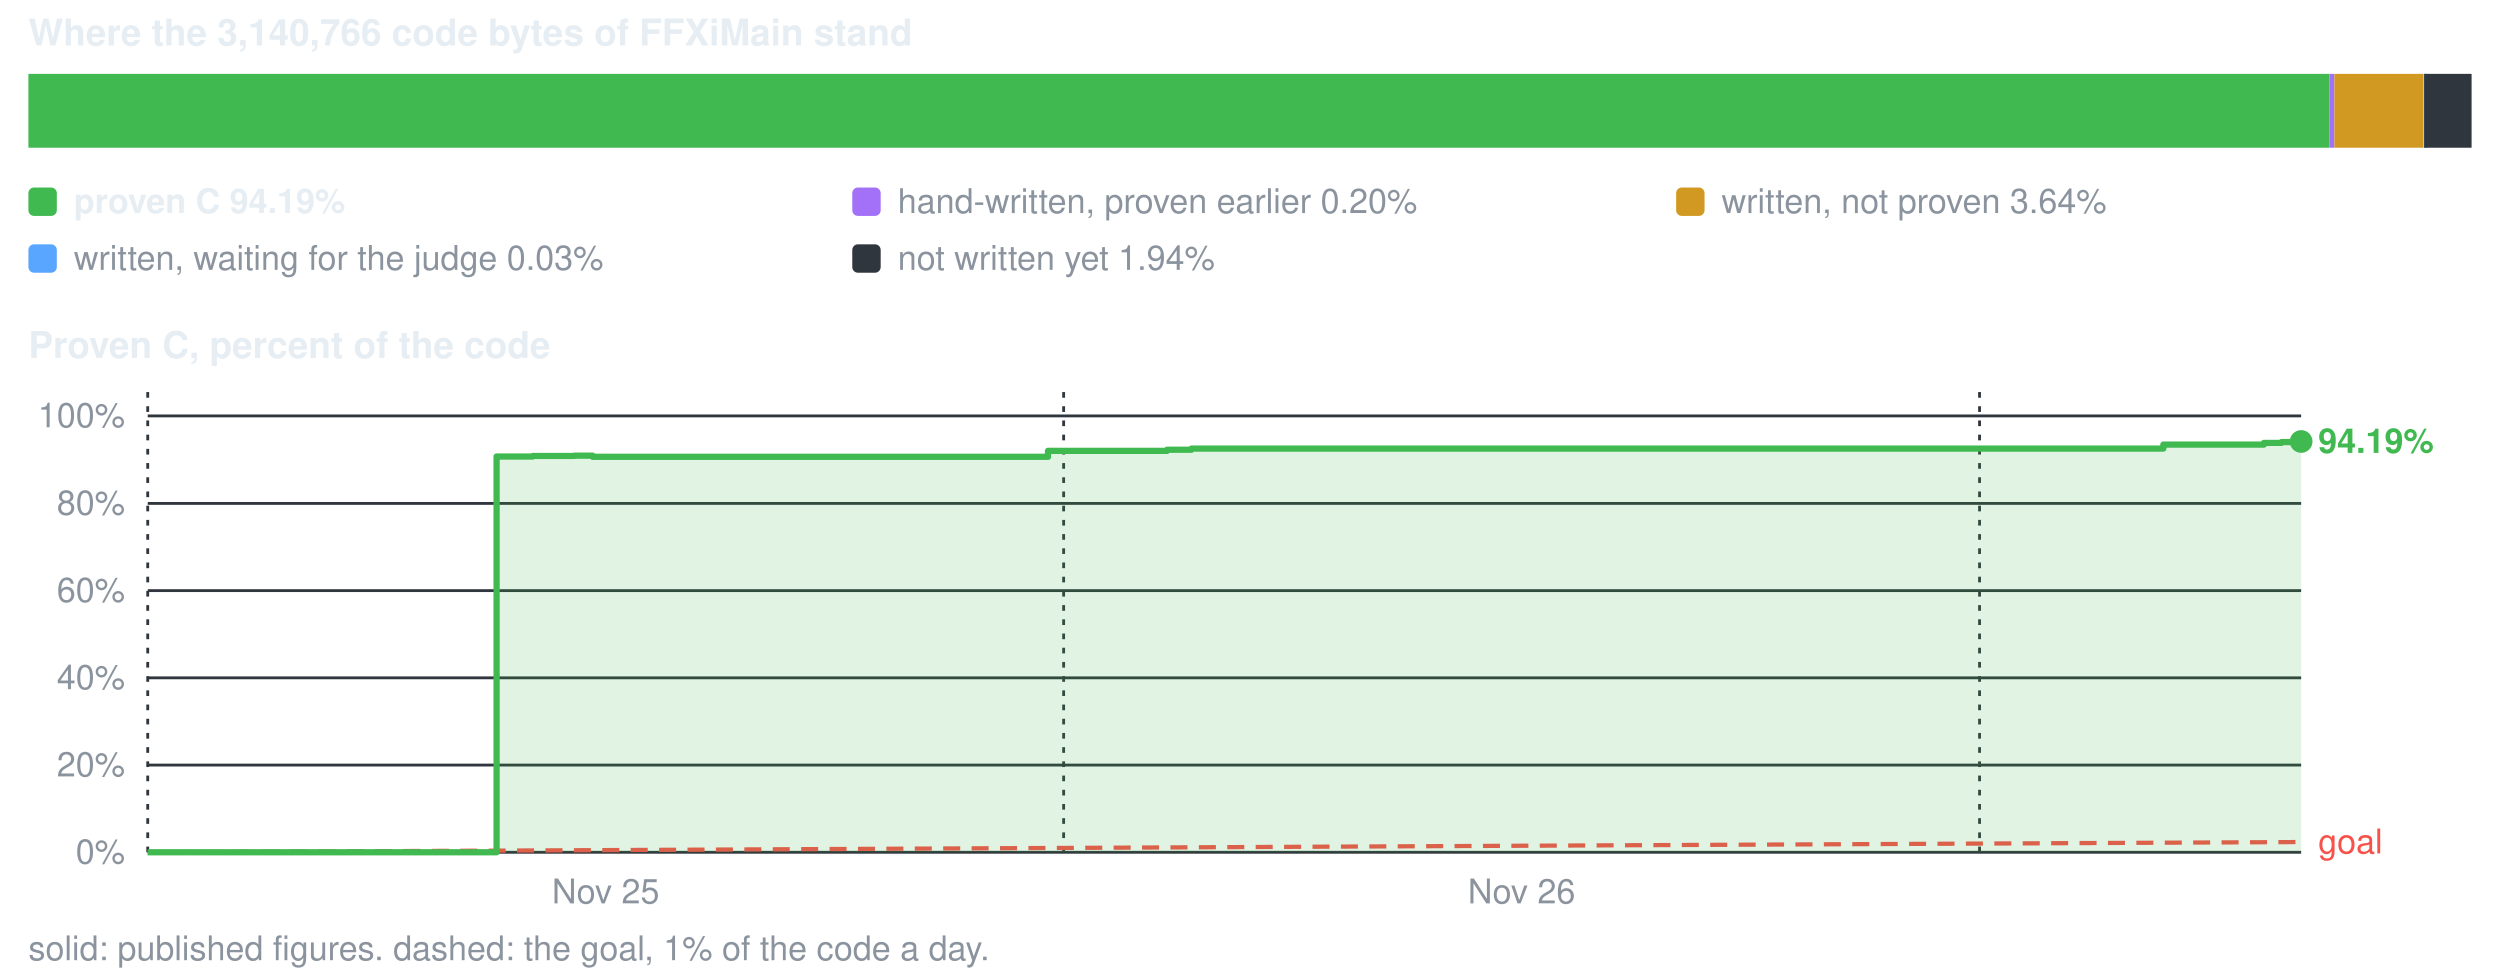
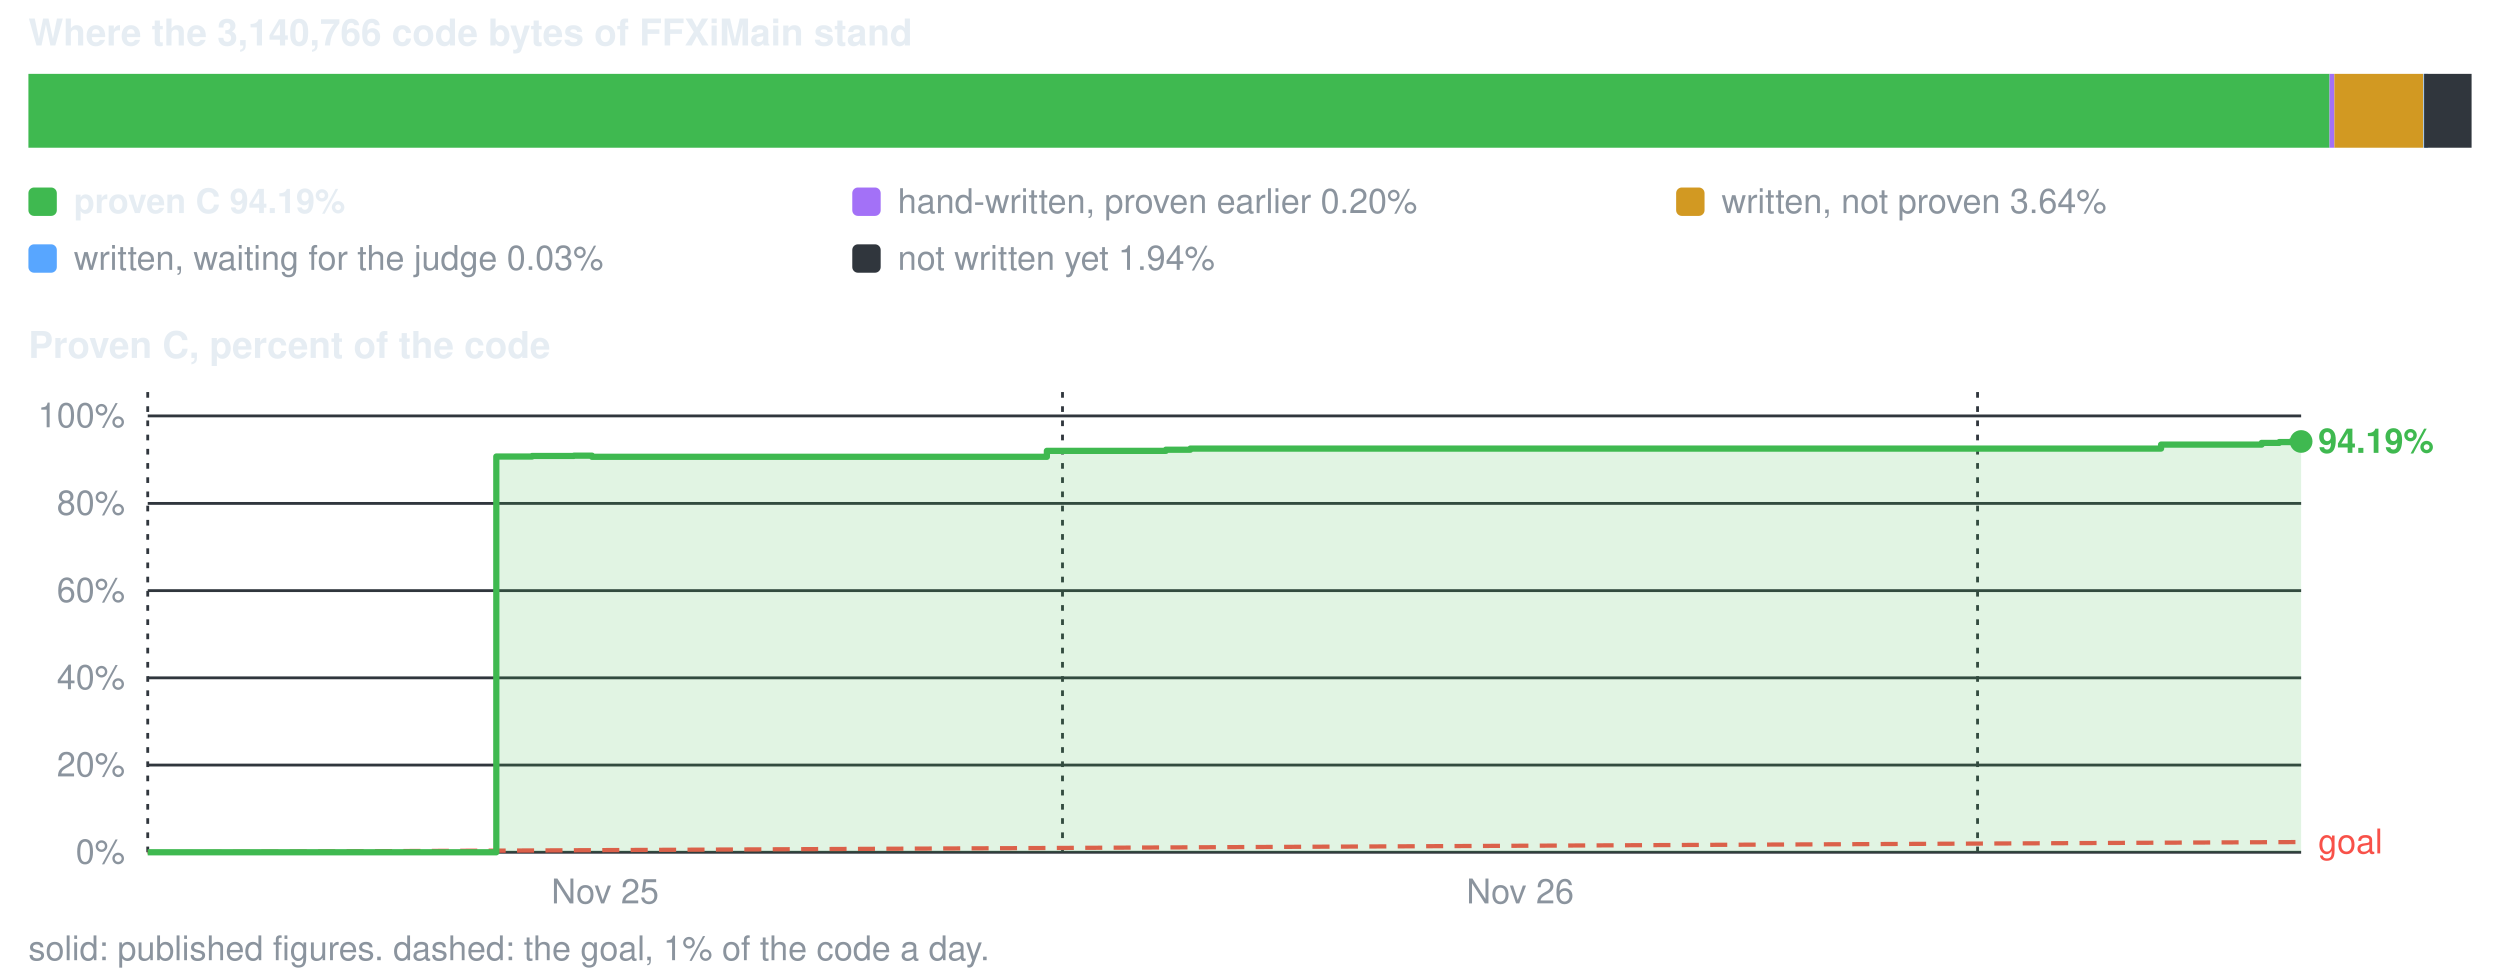
<svg xmlns="http://www.w3.org/2000/svg" viewBox="0 0 880 344" width="880" height="344" role="img" aria-label="conversion progress">
  <style>text{font-family:-apple-system,BlinkMacSystemFont,'Segoe UI',Helvetica,Arial,sans-serif;font-size:12px;fill:#8b949e}.s{fill:#e6edf3;font-weight:600}.b{font-size:13px}</style>
  <text x="10" y="16" class="s b">Where the 3,140,766 code bytes of FFXiMain stand</text>
  <rect x="10.0" y="26" width="810.0" height="26" fill="#3fb950" />
  <rect x="820.0" y="26" width="1.7" height="26" fill="#a371f7" />
  <rect x="821.7" y="26" width="31.3" height="26" fill="#d29922" />
  <rect x="853.1" y="26" width="1.5" height="26" fill="#58a6ff" />
  <rect x="853.3" y="26" width="16.7" height="26" fill="#30363d" />
  <rect x="10" y="66" width="10" height="10" rx="2" fill="#3fb950" />
  <text x="26" y="75" class="s">proven C 94.19%</text>
  <rect x="300" y="66" width="10" height="10" rx="2" fill="#a371f7" />
  <text x="316" y="75">hand-written, proven earlier 0.20%</text>
  <rect x="590" y="66" width="10" height="10" rx="2" fill="#d29922" />
  <text x="606" y="75">written, not proven 3.64%</text>
  <rect x="10" y="86" width="10" height="10" rx="2" fill="#58a6ff" />
  <text x="26" y="95">written, waiting for the judge 0.03%</text>
  <rect x="300" y="86" width="10" height="10" rx="2" fill="#30363d" />
  <text x="316" y="95">not written yet 1.94%</text>
  <text x="10" y="126" class="s b">Proven C, percent of the code</text>
  <line x1="52" y1="300.0" x2="810" y2="300.0" stroke="#30363d" stroke-width="1" />
  <text x="44" y="304.0" text-anchor="end">0%</text>
  <line x1="52" y1="269.3" x2="810" y2="269.3" stroke="#30363d" stroke-width="1" />
  <text x="44" y="273.3" text-anchor="end">20%</text>
  <line x1="52" y1="238.6" x2="810" y2="238.6" stroke="#30363d" stroke-width="1" />
  <text x="44" y="242.6" text-anchor="end">40%</text>
  <line x1="52" y1="207.9" x2="810" y2="207.9" stroke="#30363d" stroke-width="1" />
  <text x="44" y="211.9" text-anchor="end">60%</text>
  <line x1="52" y1="177.2" x2="810" y2="177.2" stroke="#30363d" stroke-width="1" />
  <text x="44" y="181.2" text-anchor="end">80%</text>
  <line x1="52" y1="146.4" x2="810" y2="146.4" stroke="#30363d" stroke-width="1" />
  <text x="44" y="150.4" text-anchor="end">100%</text>
  <line x1="52.0" y1="138" x2="52.0" y2="300" stroke="#30363d" stroke-width="1" stroke-dasharray="2 3" />
-   <text x="213.2" y="318" text-anchor="middle">Nov 25</text>
-   <line x1="374.4" y1="138" x2="374.4" y2="300" stroke="#30363d" stroke-width="1" stroke-dasharray="2 3" />
-   <text x="535.6" y="318" text-anchor="middle">Nov 26</text>
-   <line x1="696.8" y1="138" x2="696.8" y2="300" stroke="#30363d" stroke-width="1" stroke-dasharray="2 3" />
+   <text x="213.0" y="318" text-anchor="middle">Nov 25</text>
+   <line x1="374.0" y1="138" x2="374.0" y2="300" stroke="#30363d" stroke-width="1" stroke-dasharray="2 3" />
+   <text x="535.1" y="318" text-anchor="middle">Nov 26</text>
+   <line x1="696.1" y1="138" x2="696.1" y2="300" stroke="#30363d" stroke-width="1" stroke-dasharray="2 3" />
  <line x1="52.0" y1="300.0" x2="810.0" y2="296.4" stroke="#f85149" stroke-width="1.5" stroke-dasharray="6 4" />
  <text x="816.0" y="300.4" style="fill:#f85149">goal</text>
-   <path d="M52.0 300.0 H174.8 V160.7 H187.5 V160.5 H192.9 V160.5 H195.5 V160.5 H202.2 V160.4 H205.9 V160.4 H208.6 V160.8 H368.9 V158.7 H410.8 V158.3 H419.4 V157.9 H422.0 V157.9 H424.2 V157.9 H427.9 V157.9 H440.0 V157.9 H465.4 V157.9 H761.5 V156.5 H796.9 V155.9 H803.1 V155.6 H807.2 V155.4 H808.9 V155.4 H810.0 V155.4 V300.0 H52.0 Z" fill="#3fb950" fill-opacity="0.16" />
-   <path d="M52.0 300.0 H174.8 V160.7 H187.5 V160.5 H192.9 V160.5 H195.5 V160.5 H202.2 V160.4 H205.9 V160.4 H208.6 V160.8 H368.9 V158.7 H410.8 V158.3 H419.4 V157.9 H422.0 V157.9 H424.2 V157.9 H427.9 V157.9 H440.0 V157.9 H465.4 V157.9 H761.5 V156.5 H796.9 V155.9 H803.1 V155.6 H807.2 V155.4 H808.9 V155.4 H810.0 V155.4" fill="none" stroke="#3fb950" stroke-width="2.2" stroke-linejoin="round" />
+   <path d="M52.0 300.0 H174.7 V160.7 H187.3 V160.5 H192.8 V160.5 H195.3 V160.5 H202.0 V160.4 H205.8 V160.4 H208.4 V160.8 H368.5 V158.7 H410.4 V158.3 H419.0 V157.9 H421.6 V157.9 H423.7 V157.9 H427.5 V157.9 H439.5 V157.9 H465.0 V157.9 H760.7 V156.5 H796.1 V155.9 H802.3 V155.6 H806.4 V155.4 H808.1 V155.4 H809.2 V155.4 H810.0 V155.4 V300.0 H52.0 Z" fill="#3fb950" fill-opacity="0.16" />
+   <path d="M52.0 300.0 H174.7 V160.7 H187.3 V160.5 H192.8 V160.5 H195.3 V160.5 H202.0 V160.4 H205.8 V160.4 H208.4 V160.8 H368.5 V158.7 H410.4 V158.3 H419.0 V157.9 H421.6 V157.9 H423.7 V157.9 H427.5 V157.9 H439.5 V157.9 H465.0 V157.9 H760.7 V156.5 H796.1 V155.9 H802.3 V155.6 H806.4 V155.4 H808.1 V155.4 H809.2 V155.4 H810.0 V155.4" fill="none" stroke="#3fb950" stroke-width="2.2" stroke-linejoin="round" />
  <circle cx="810.0" cy="155.4" r="4" fill="#3fb950" />
  <text x="816.0" y="159.4" class="s" style="fill:#3fb950">94.19%</text>
  <text x="10" y="338">solid: published figures. dashed: the goal, 1% of the code a day.</text>
</svg>
